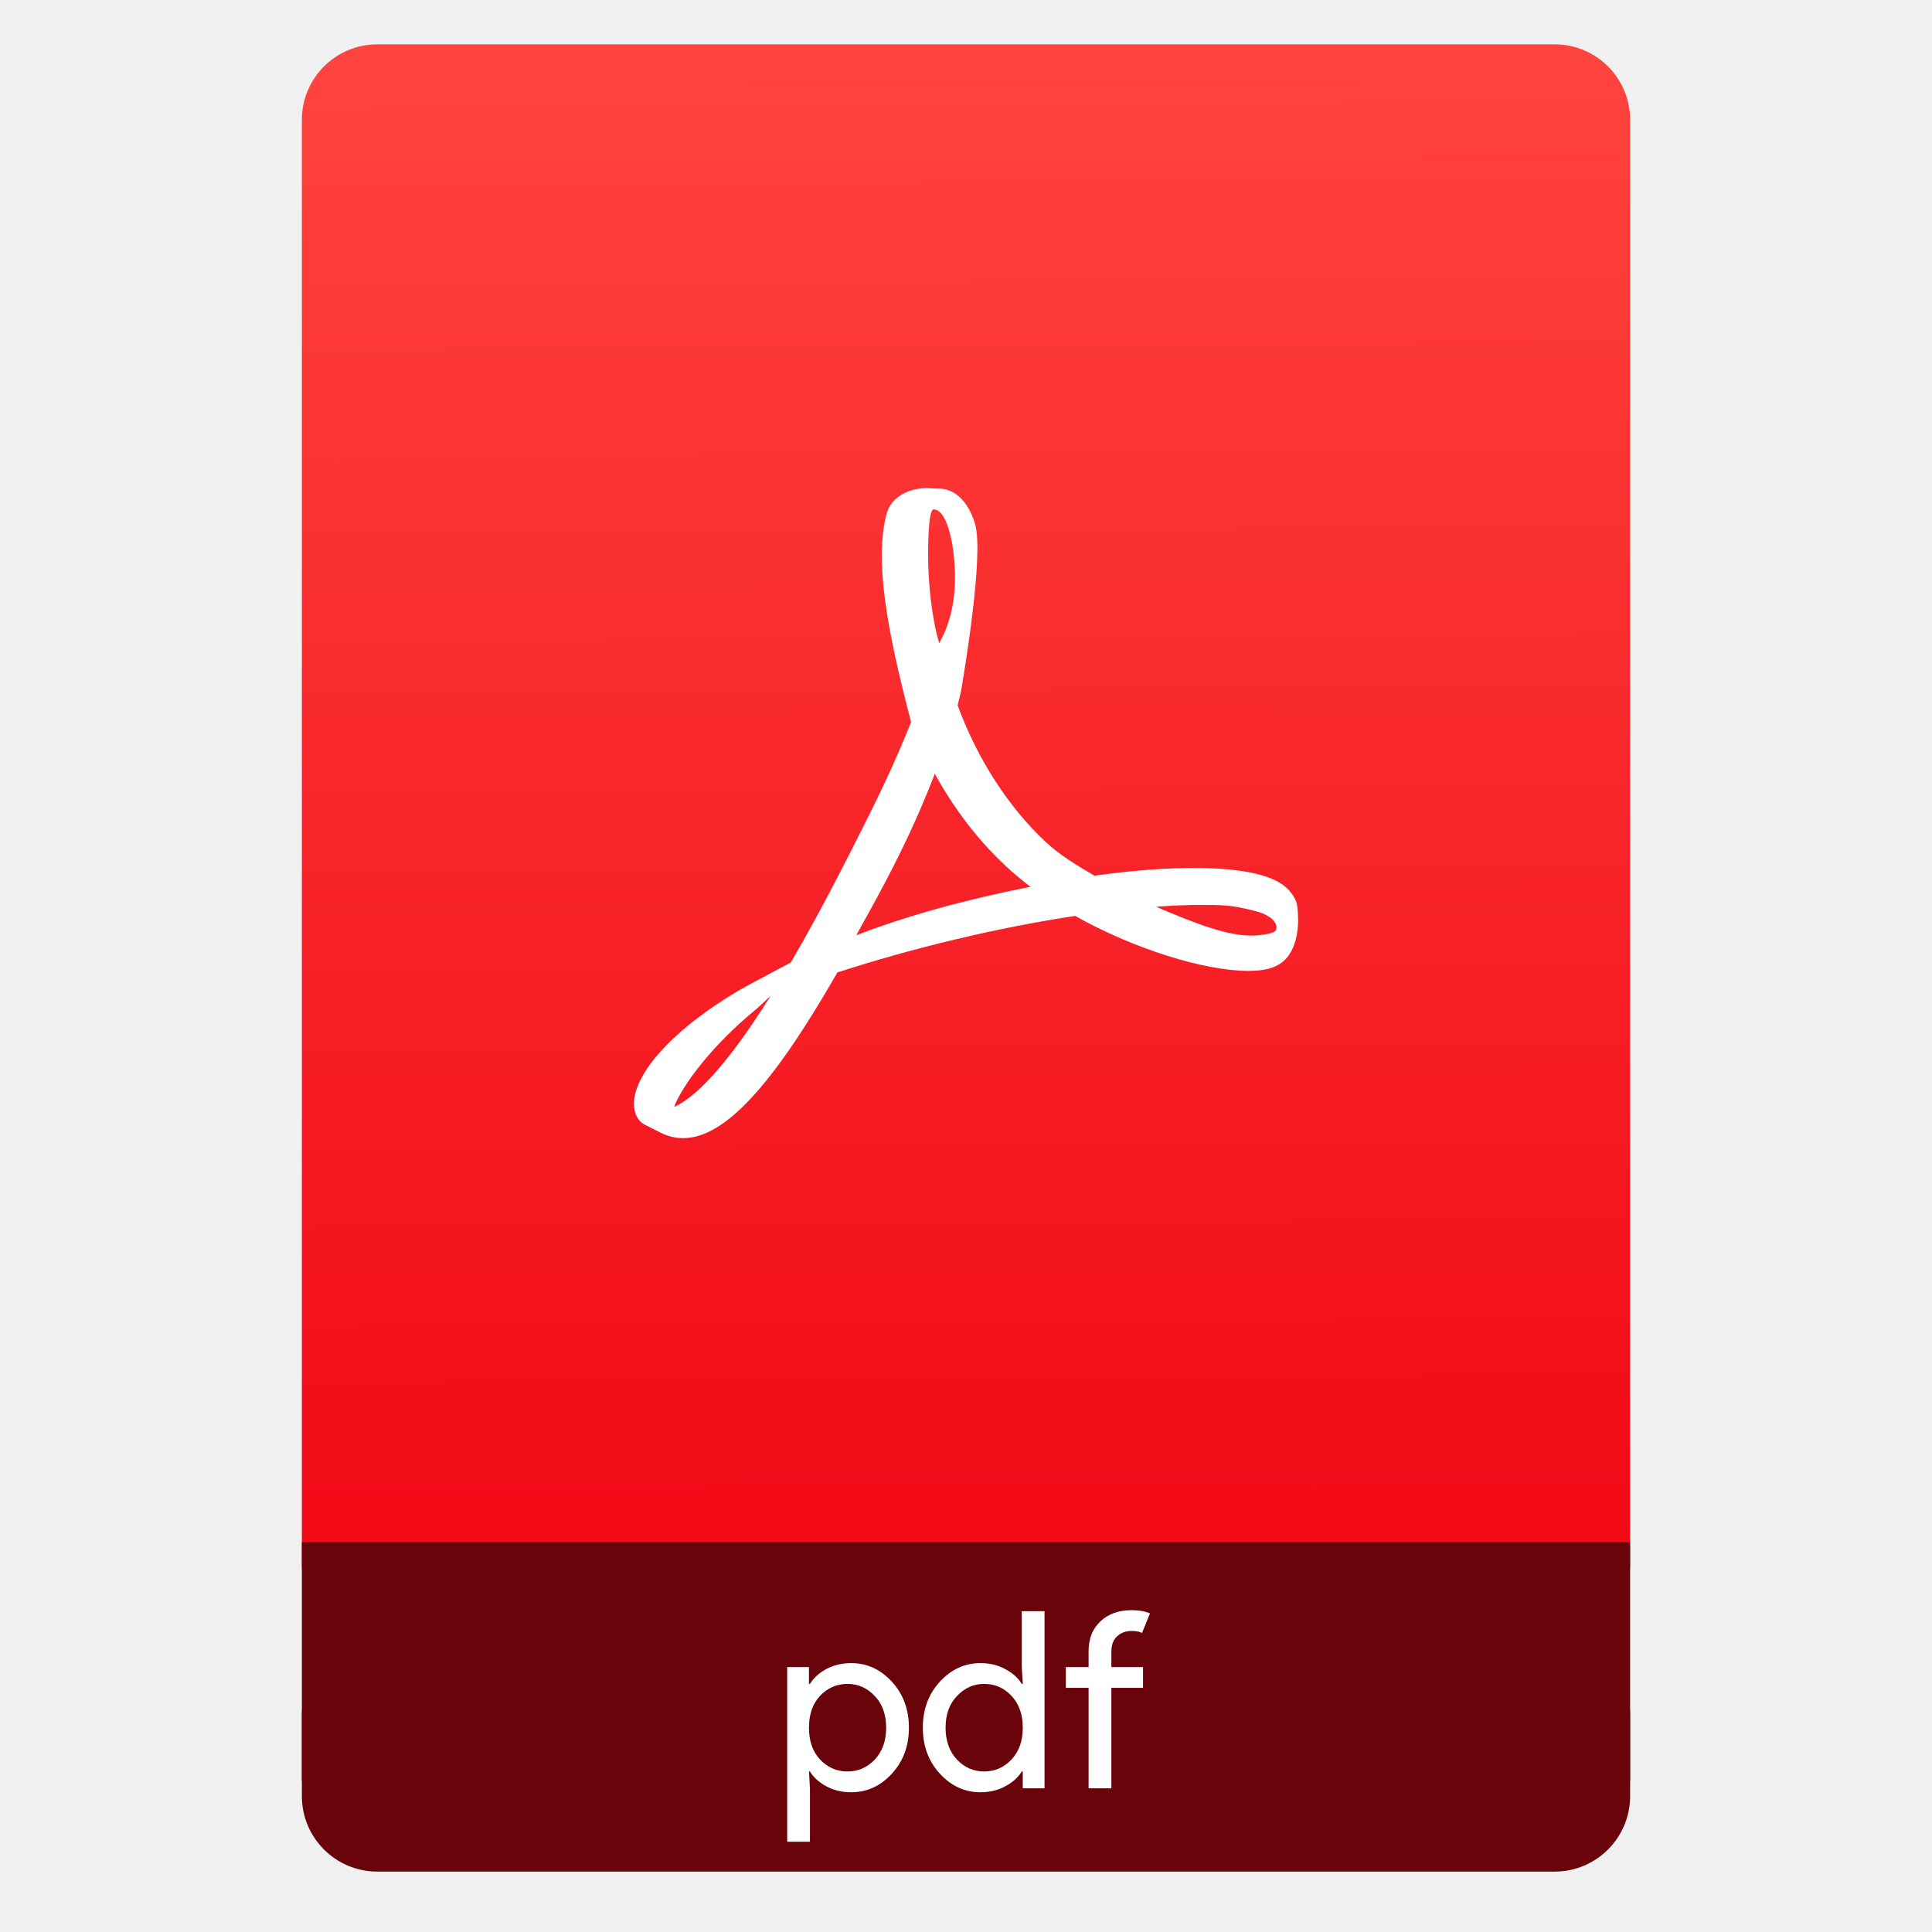
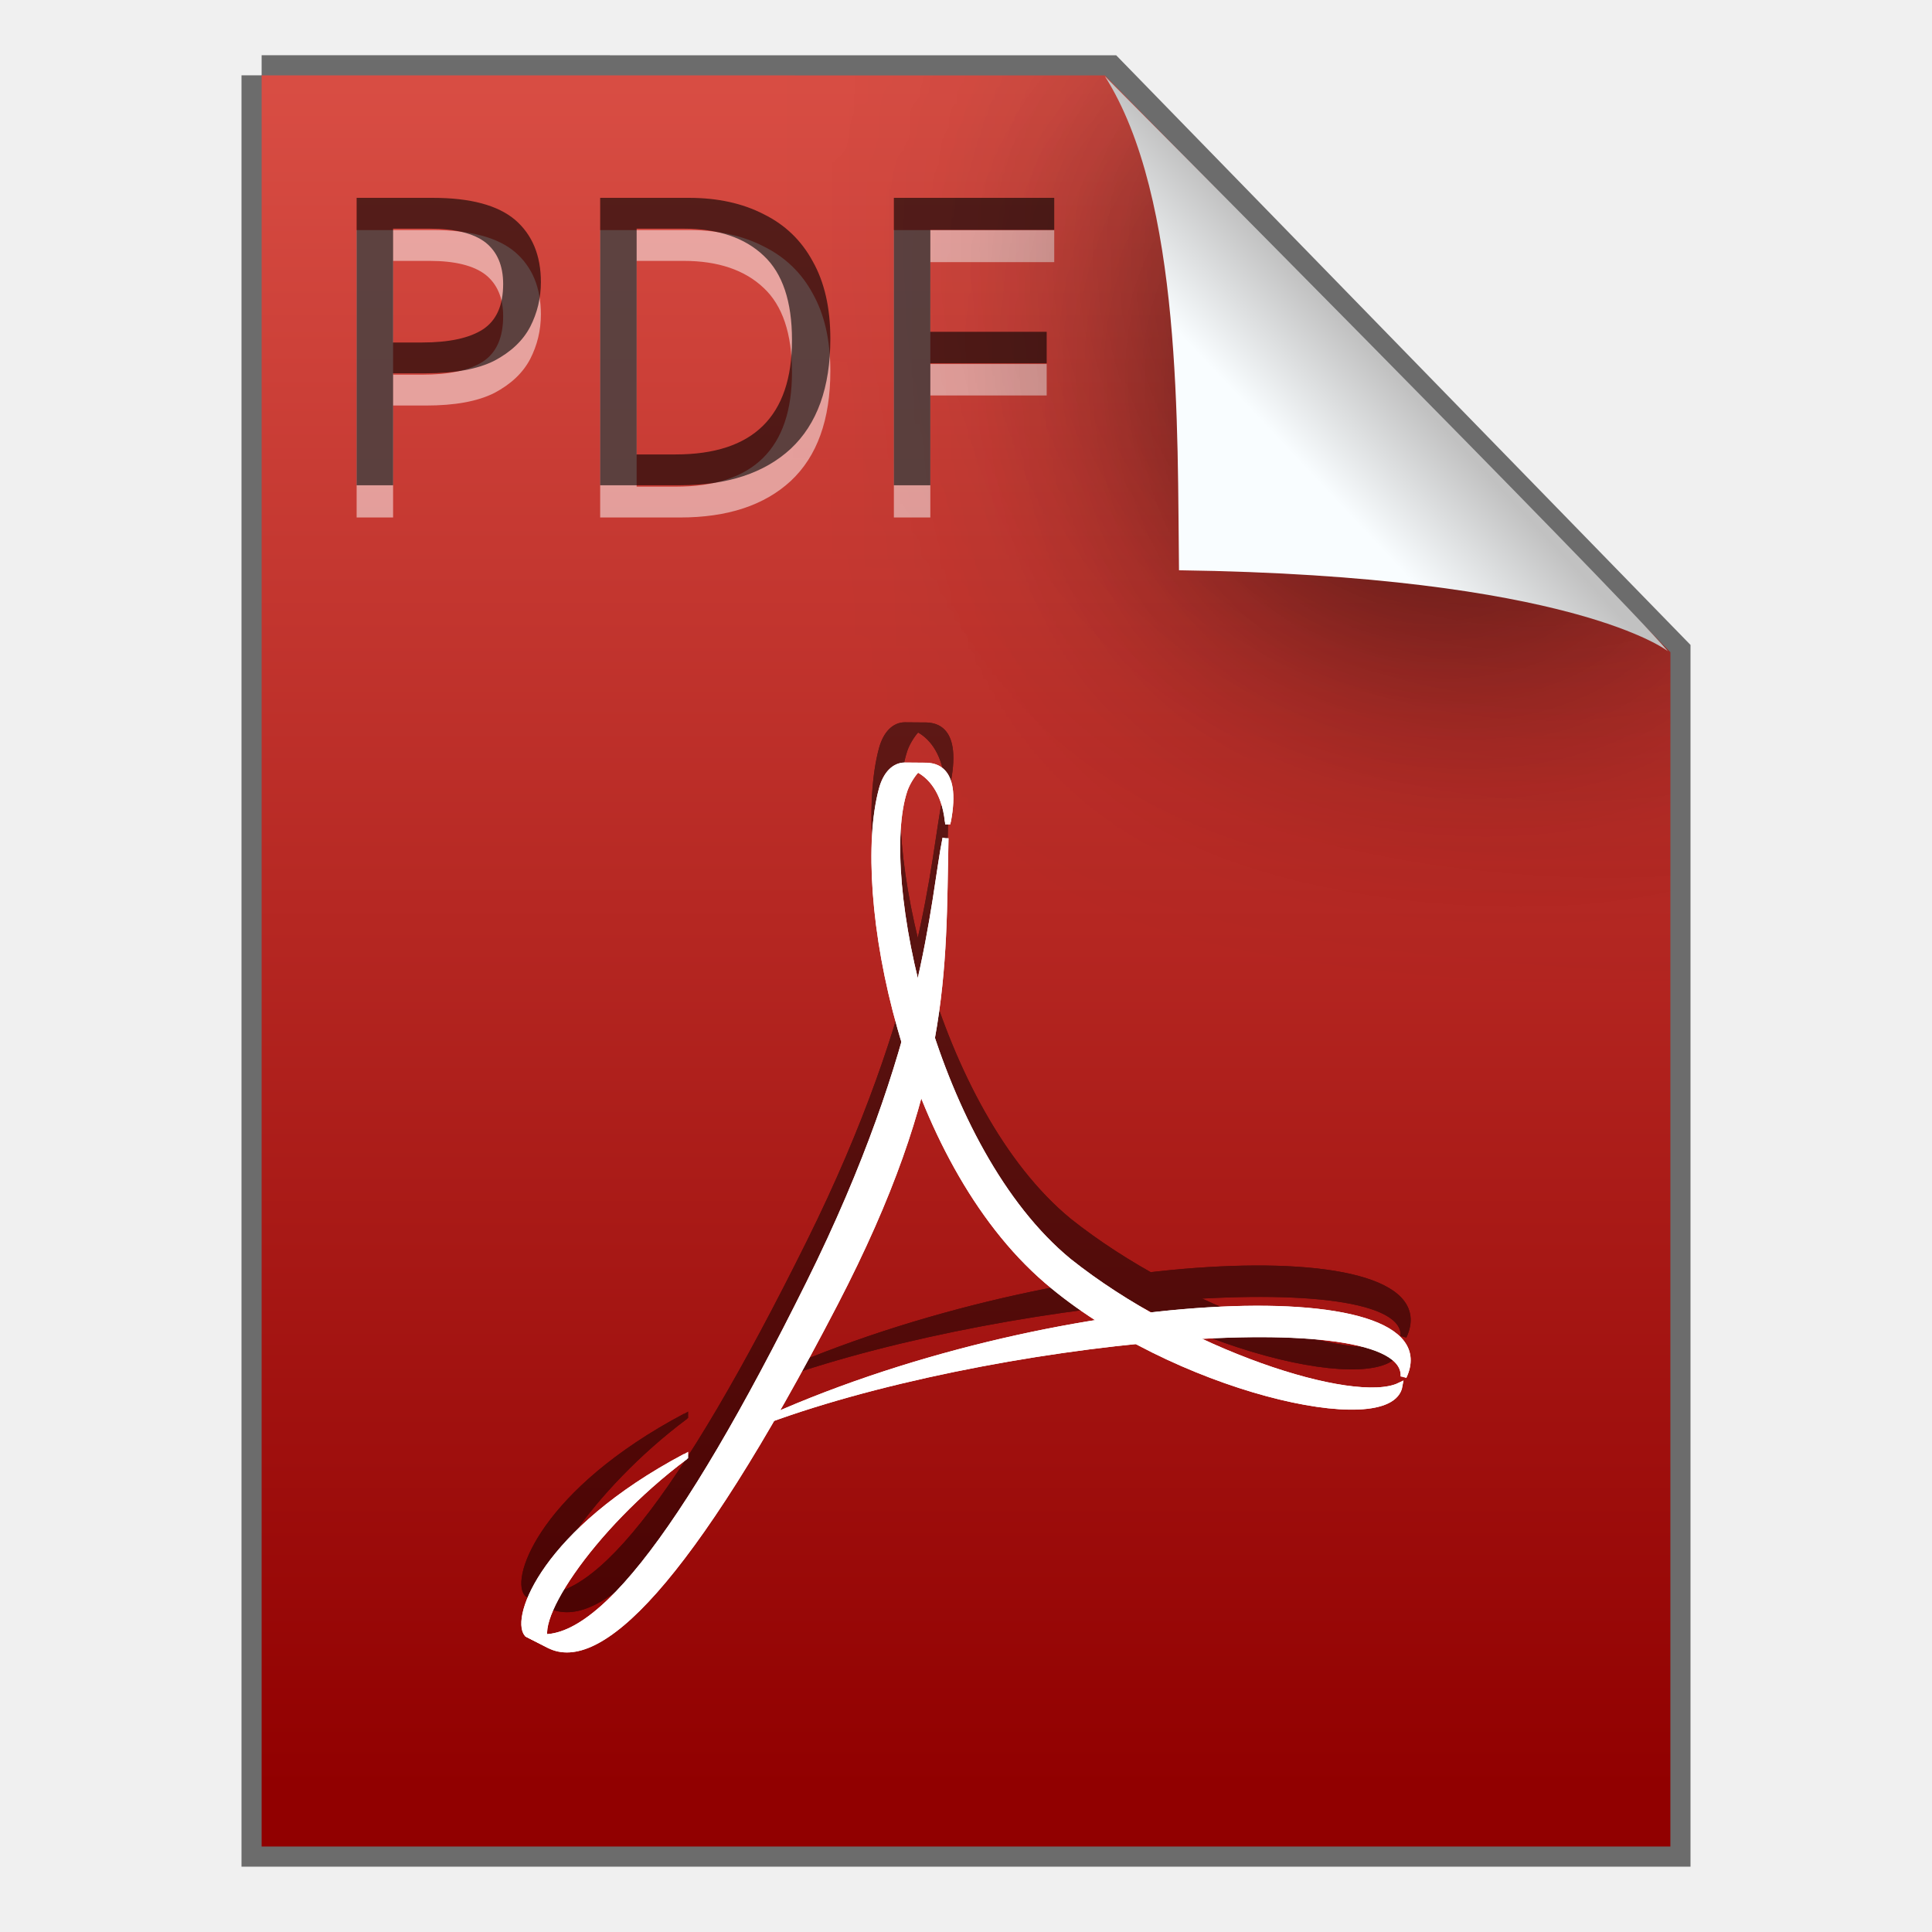
- <svg xmlns="http://www.w3.org/2000/svg" xmlns:ns1="http://www.openswatchbook.org/uri/2009/osb" xmlns:xlink="http://www.w3.org/1999/xlink" width="64" viewBox="0 0 64 64" height="64" id="svg2" version="1.1">
-   <defs id="defs12">
-     <linearGradient ns1:paint="gradient" id="linearGradient4207">
-       <stop id="stop3371" offset="0" style="stop-color:#3498db;stop-opacity:1;" />
-       <stop id="stop3373" offset="1" style="stop-color:#3498db;stop-opacity:0;" />
+ <svg xmlns="http://www.w3.org/2000/svg" xmlns:xlink="http://www.w3.org/1999/xlink" version="1.1" width="48" height="48" id="svg3901">
+   <defs id="defs3903">
+     <linearGradient id="linearGradient3860">
+       <stop style="stop-color:#ffffff;stop-opacity:1;" offset="0" id="stop3862" />
+       <stop style="stop-color:#ffffff;stop-opacity:0;" offset="1" id="stop3864" />
    </linearGradient>
-     <linearGradient xlink:href="#linearGradient4531-4" id="linearGradient4182" x1="-74.929" y1="52.199" x2="-75.26" y2="2.356" gradientUnits="userSpaceOnUse" gradientTransform="matrix(1.07499,0,0,1.02929,56.68895,-0.01528455)" />
-     <linearGradient id="linearGradient4531-4">
-       <stop style="stop-color:#f10614;stop-opacity:1" offset="0" id="stop4533-1" />
-       <stop style="stop-color:#ff433e;stop-opacity:1" offset="1" id="stop4535-2" />
+     <linearGradient x1="24" y1="5.564" x2="24" y2="42.111" id="linearGradient3013" xlink:href="#linearGradient3029" gradientUnits="userSpaceOnUse" gradientTransform="matrix(0.8918919,0,0,1.135135,2.5946,-4.743231)" />
+     <linearGradient id="linearGradient3029">
+       <stop id="stop3031" style="stop-color:#ffffff;stop-opacity:1" offset="0" />
+       <stop id="stop3033" style="stop-color:#ffffff;stop-opacity:0.235" offset="0.015" />
+       <stop id="stop3035" style="stop-color:#ffffff;stop-opacity:0.157" offset="0.985" />
+       <stop id="stop3037" style="stop-color:#ffffff;stop-opacity:0.392" offset="1" />
    </linearGradient>
+     <linearGradient x1="25.132" y1="0.985" x2="25.132" y2="47.013" id="linearGradient3016" xlink:href="#linearGradient3600" gradientUnits="userSpaceOnUse" gradientTransform="matrix(1,0,0,0.9561695,-9.9999999e-8,-1.914922)" />
+     <linearGradient id="linearGradient3600">
+       <stop id="stop3602" style="stop-color:#db5046;stop-opacity:1;" offset="0" />
+       <stop id="stop3604" style="stop-color:#910000;stop-opacity:1;" offset="1" />
+     </linearGradient>
+     <radialGradient cx="605.714" cy="486.648" r="117.143" fx="605.714" fy="486.648" id="radialGradient3021" xlink:href="#linearGradient5060" gradientUnits="userSpaceOnUse" gradientTransform="matrix(0.02303995,0,0,0.01470022,26.36088,37.04018)" />
+     <linearGradient id="linearGradient5060">
+       <stop id="stop5062" style="stop-color:#000000;stop-opacity:1" offset="0" />
+       <stop id="stop5064" style="stop-color:#000000;stop-opacity:0" offset="1" />
+     </linearGradient>
+     <radialGradient cx="605.714" cy="486.648" r="117.143" fx="605.714" fy="486.648" id="radialGradient3024" xlink:href="#linearGradient5060" gradientUnits="userSpaceOnUse" gradientTransform="matrix(-0.02303994,0,0,0.01470022,21.62311,37.04018)" />
+     <linearGradient id="linearGradient5048">
+       <stop id="stop5050" style="stop-color:#000000;stop-opacity:0" offset="0" />
+       <stop id="stop5056" style="stop-color:#000000;stop-opacity:1" offset="0.5" />
+       <stop id="stop5052" style="stop-color:#000000;stop-opacity:0" offset="1" />
+     </linearGradient>
+     <linearGradient x1="302.857" y1="366.648" x2="302.857" y2="609.505" id="linearGradient3899" xlink:href="#linearGradient5048" gradientUnits="userSpaceOnUse" gradientTransform="matrix(0.06732488,0,0,0.01470022,-0.3411391,37.04015)" />
+     <linearGradient id="linearGradient3104-5">
+       <stop id="stop3106-2" style="stop-color:#aaaaaa;stop-opacity:1" offset="0" />
+       <stop id="stop3108-5" style="stop-color:#c8c8c8;stop-opacity:1" offset="1" />
+     </linearGradient>
+     <linearGradient x1="22.004" y1="47.813" x2="22.004" y2="3.364" id="linearGradient3052" xlink:href="#linearGradient3104-5" gradientUnits="userSpaceOnUse" gradientTransform="translate(-1.982096,-3.047074)" />
+     <linearGradient xlink:href="#linearGradient3104-5" id="linearGradient3015" gradientUnits="userSpaceOnUse" gradientTransform="translate(-1.982096,-3.047074)" x1="22.004" y1="47.813" x2="22.004" y2="3.364" />
+     <linearGradient xlink:href="#linearGradient3029" id="linearGradient3019" gradientUnits="userSpaceOnUse" gradientTransform="matrix(0.8918919,0,0,1.135135,2.5946,-4.743231)" x1="24" y1="5.564" x2="24" y2="42.111" />
+     <linearGradient xlink:href="#linearGradient3600" id="linearGradient3022" gradientUnits="userSpaceOnUse" gradientTransform="matrix(1,0,0,0.9561695,-1.6e-6,-0.5399218)" x1="25.132" y1="0.985" x2="25.132" y2="47.013" />
+     <radialGradient xlink:href="#linearGradient5060" id="radialGradient3025" gradientUnits="userSpaceOnUse" gradientTransform="matrix(0.02303995,0,0,0.01470022,26.36088,38.41518)" cx="605.714" cy="486.648" fx="605.714" fy="486.648" r="117.143" />
+     <radialGradient xlink:href="#linearGradient5060" id="radialGradient3028" gradientUnits="userSpaceOnUse" gradientTransform="matrix(-0.02303994,0,0,0.01470022,21.62311,38.41518)" cx="605.714" cy="486.648" fx="605.714" fy="486.648" r="117.143" />
+     <linearGradient xlink:href="#linearGradient5048" id="linearGradient3031" gradientUnits="userSpaceOnUse" gradientTransform="matrix(0.06732488,0,0,0.01470022,-0.3411391,38.41515)" x1="302.857" y1="366.648" x2="302.857" y2="609.505" />
+     <linearGradient xlink:href="#linearGradient3897-7" id="linearGradient3289" gradientUnits="userSpaceOnUse" gradientTransform="matrix(0.3905699,0,0,-0.3905699,-0.8729074,48.43819)" x1="91.308" y1="98.192" x2="95.182" y2="102.066" />
+     <linearGradient id="linearGradient3897-7">
+       <stop id="stop3899-4" style="stop-color:#f9fdff;stop-opacity:1;" offset="0" />
+       <stop id="stop3907-4" style="stop-color:#c1c1c1;stop-opacity:1;" offset="1" />
+     </linearGradient>
+     <filter id="filter4740" x="-1.207" width="3.414" y="-1.193" height="3.386">
+       <feGaussianBlur stdDeviation="7.68" id="feGaussianBlur4742" />
+     </filter>
+     <linearGradient xlink:href="#linearGradient3897-7" id="linearGradient3807" gradientUnits="userSpaceOnUse" gradientTransform="matrix(0.565208,0,0,-0.6026631,-19.24056,70.73673)" x1="91.308" y1="98.192" x2="95.182" y2="102.066" />
+     <clipPath clipPathUnits="userSpaceOnUse" id="clipPath3823">
+       <path d="m 10.759,0.497 c 5.084,0 18.362,0.002 18.362,0.002 l 12.309,12.557 3.2e-5,26.002 c 0,0 -20.447,0 -30.67,0 0,-12.854 0,-25.708 0,-38.562 z" id="path3825" style="fill:#ffffff;fill-opacity:1;stroke:none;display:inline" />
+     </clipPath>
+     <filter id="filter4109" x="-0.728" width="2.455" y="-0.713" height="2.425">
+       <feGaussianBlur stdDeviation="4.139" id="feGaussianBlur4111" />
+     </filter>
+     <clipPath clipPathUnits="userSpaceOnUse" id="clipPath4113">
+       <path d="m 6.5,1.872 c 5.802,0 20.954,0.002 20.954,0.002 l 14.046,14.33 3.6e-5,29.673 c 0,0 -23.333,0 -35,0 0,-14.669 0,-29.337 0,-44.006 z" id="path4115" style="fill:#ffffff;fill-opacity:1;stroke:none;display:inline" />
+     </clipPath>
+     <clipPath clipPathUnits="userSpaceOnUse" id="clipPath4160">
+       <path d="m 6.5,1.872 c 5.802,0 20.954,0.002 20.954,0.002 l 14.046,14.33 3.6e-5,29.673 c 0,0 -23.333,0 -35,0 0,-14.669 0,-29.337 0,-44.006 z" id="path4162" style="fill:#ffffff;fill-opacity:1;stroke:none;display:inline" />
+     </clipPath>
+     <linearGradient y2="20.895" x2="84.639" y1="105.105" x1="86.133" gradientTransform="matrix(0.3244803,0,0,0.3244803,3.233265,2.557745)" gradientUnits="userSpaceOnUse" id="linearGradient3789" xlink:href="#linearGradient5128" />
+     <linearGradient y2="45" x2="37.201" y1="1" x1="37.201" gradientUnits="userSpaceOnUse" id="linearGradient3787" xlink:href="#linearGradient3397" />
+     <linearGradient y2="45.017" x2="20.759" y1="1" x1="20.759" gradientUnits="userSpaceOnUse" id="linearGradient3785" xlink:href="#linearGradient3309" />
+     <radialGradient r="10.625" fy="4.625" fx="62.625" cy="4.625" cx="62.625" gradientTransform="matrix(2.164706,0,0,0.7529402,-111.5647,36.51765)" gradientUnits="userSpaceOnUse" id="radialGradient3783" xlink:href="#linearGradient8838" />
+     <linearGradient gradientTransform="matrix(0.3244803,0,0,0.3244803,3.233265,2.557745)" gradientUnits="userSpaceOnUse" xlink:href="#linearGradient5128" id="linearGradient2512" y2="20.895" x2="84.639" y1="105.105" x1="86.133" />
+     <linearGradient id="linearGradient5128">
+       <stop offset="0" style="stop-color:#acbacc;stop-opacity:1;" id="stop5130" />
+       <stop offset="1" style="stop-color:#97a3c0;stop-opacity:1;" id="stop5132" />
+     </linearGradient>
+     <linearGradient gradientUnits="userSpaceOnUse" xlink:href="#linearGradient3309" id="linearGradient2515" y2="45.017" x2="20.759" y1="1" x1="20.759" />
+     <linearGradient gradientUnits="userSpaceOnUse" id="linearGradient3309" y2="122.899" x2="63.999" y1="3.1" x1="63.999">
+       <stop offset="0" style="stop-color:#cad8ea;stop-opacity:1;" id="stop3311" />
+       <stop offset="1" style="stop-color:#687088;stop-opacity:1;" id="stop3313" />
+     </linearGradient>
+     <linearGradient gradientUnits="userSpaceOnUse" xlink:href="#linearGradient3397" id="linearGradient2517" y2="45" x2="37.201" y1="1" x1="37.201" />
+     <linearGradient id="linearGradient3397">
+       <stop offset="0" style="stop-color:#4a5877;stop-opacity:1;" id="stop3399" />
+       <stop offset="1" style="stop-color:#2b3249;stop-opacity:1;" id="stop3401" />
+     </linearGradient>
+     <radialGradient gradientTransform="matrix(2.164706,0,0,0.7529402,-111.5647,36.51765)" gradientUnits="userSpaceOnUse" xlink:href="#linearGradient8838" id="radialGradient2436" fy="4.625" fx="62.625" r="10.625" cy="4.625" cx="62.625" />
+     <linearGradient id="linearGradient8838">
+       <stop offset="0" style="stop-color:#000000;stop-opacity:1" id="stop8840" />
+       <stop offset="1" style="stop-color:#000000;stop-opacity:0" id="stop8842" />
+     </linearGradient>
+     <linearGradient xlink:href="#linearGradient3803" id="linearGradient3809" x1="24.065" y1="8.417" x2="24.065" y2="26.332" gradientUnits="userSpaceOnUse" />
+     <linearGradient id="linearGradient3803">
+       <stop style="stop-color:#46cbf8;stop-opacity:1;" offset="0" id="stop3805" />
+       <stop style="stop-color:#2eb1e7;stop-opacity:1;" offset="1" id="stop3807" />
+     </linearGradient>
+     <linearGradient xlink:href="#linearGradient3803" id="linearGradient3850" gradientUnits="userSpaceOnUse" gradientTransform="translate(-0.0646358,12.62527)" x1="24.065" y1="8.417" x2="24.065" y2="26.332" />
+     <linearGradient xlink:href="#linearGradient3600" id="linearGradient3950" x1="12" y1="6.452" x2="12" y2="14.853" gradientUnits="userSpaceOnUse" />
+     <linearGradient xlink:href="#linearGradient3600" id="linearGradient4192" x1="12" y1="6.124" x2="12" y2="15.181" gradientUnits="userSpaceOnUse" />
  </defs>
-   <g id="g4186" transform="translate(56.39177,-0.1767767)">
-     <rect ry="2.5" y="54.477" x="-46.392" height="7.699" width="44" id="rect4162" style="opacity:1;fill:#69040a;fill-opacity:1;stroke:none;stroke-width:0.185;stroke-linecap:round;stroke-linejoin:round;stroke-miterlimit:4;stroke-dasharray:none;stroke-dashoffset:0;stroke-opacity:1" />
-     <rect ry="2.5" y="1.646" x="-46.392" height="52.832" width="44" id="rect4174" style="opacity:1;fill:url(#linearGradient4182);fill-opacity:1.0;stroke:none;stroke-width:0.3;stroke-linecap:round;stroke-linejoin:round;stroke-miterlimit:4;stroke-dasharray:none;stroke-dashoffset:0;stroke-opacity:1" />
-     <rect ry="0" y="51.264" x="-46.392" height="7.912" width="44" id="rect4184" style="opacity:1;fill:#69050a;fill-opacity:1;stroke:none;stroke-width:0.185;stroke-linecap:round;stroke-linejoin:round;stroke-miterlimit:4;stroke-dasharray:none;stroke-dashoffset:0;stroke-opacity:1" />
-     <g style="font-style:normal;font-weight:normal;font-size:9.37px;line-height:125%;font-family:sans-serif;letter-spacing:0px;word-spacing:0px;fill:#ffffff;fill-opacity:1;stroke:none;stroke-width:1px;stroke-linecap:butt;stroke-linejoin:miter;stroke-opacity:1" id="text4161" transform="matrix(0.8195497,0,0,0.8195497,-5.034288,9.421603)">
-       <g style="font-style:normal;font-weight:normal;font-size:13.75px;line-height:125%;font-family:sans-serif;letter-spacing:0px;word-spacing:0px;fill:#ffffff;fill-opacity:1;stroke:none;stroke-width:1px;stroke-linecap:butt;stroke-linejoin:miter;stroke-opacity:1" id="text4269">
-         <path d="m -28.257,61.163 q -0.56,0 -1.01,-0.24 -0.44,-0.24 -0.66,-0.6 l -0.04,0 0.04,0.68 0,2.16 -0.92,0 0,-7.06 0.88,0 0,0.68 0.04,0 q 0.22,-0.36 0.66,-0.6 0.45,-0.24 1.01,-0.24 0.95,0 1.64,0.75 0.69,0.75 0.69,1.86 0,1.11 -0.69,1.86 -0.69,0.75 -1.64,0.75 z m -0.15,-0.84 q 0.64,0 1.1,-0.48 0.46,-0.49 0.46,-1.29 0,-0.8 -0.46,-1.28 -0.46,-0.49 -1.1,-0.49 -0.65,0 -1.11,0.48 -0.45,0.48 -0.45,1.29 0,0.81 0.45,1.29 0.46,0.48 1.11,0.48 z" style="font-style:normal;font-variant:normal;font-weight:normal;font-stretch:normal;font-size:10px;font-family:'Product Sans';-inkscape-font-specification:'Product Sans';fill:#ffffff;fill-opacity:1" id="path4169" />
-         <path d="m -23.035,61.163 q -0.95,0 -1.64,-0.75 -0.69,-0.75 -0.69,-1.86 0,-1.11 0.69,-1.86 0.69,-0.75 1.64,-0.75 0.56,0 1,0.24 0.45,0.24 0.67,0.6 l 0.04,0 -0.04,-0.68 0,-2.26 0.92,0 0,7.16 -0.88,0 0,-0.68 -0.04,0 q -0.22,0.36 -0.67,0.6 -0.44,0.24 -1,0.24 z m 0.15,-0.84 q 0.65,0 1.1,-0.48 0.46,-0.48 0.46,-1.29 0,-0.81 -0.46,-1.29 -0.45,-0.48 -1.1,-0.48 -0.64,0 -1.1,0.49 -0.46,0.48 -0.46,1.28 0,0.8 0.46,1.29 0.46,0.48 1.1,0.48 z" style="font-style:normal;font-variant:normal;font-weight:normal;font-stretch:normal;font-size:10px;font-family:'Product Sans';-inkscape-font-specification:'Product Sans';fill:#ffffff;fill-opacity:1" id="path4171" />
-         <path d="m -16.924,53.803 q 0.44,0 0.74,0.13 l -0.32,0.79 q -0.16,-0.08 -0.42,-0.08 -0.36,0 -0.59,0.22 -0.23,0.21 -0.23,0.62 l 0,0.62 1.28,0 0,0.84 -1.28,0 0,4.06 -0.92,0 0,-4.06 -0.92,0 0,-0.84 0.92,0 0,-0.65 q 0,-0.75 0.48,-1.2 0.48,-0.45 1.26,-0.45 z" style="font-style:normal;font-variant:normal;font-weight:normal;font-stretch:normal;font-size:10px;font-family:'Product Sans';-inkscape-font-specification:'Product Sans';fill:#ffffff;fill-opacity:1" id="path4173" />
+   <path d="m 6.5,1.872 c 5.802,0 21.021,0.002 21.021,0.002 l 13.979,14.352 3.5e-5,29.651 c 0,0 -23.333,0 -35,0 0,-14.669 0,-29.337 0,-44.006 z" id="path4372" style="fill:none;stroke:#000000;stroke-opacity:0.549;display:inline" />
+   <path style="fill:url(#linearGradient3022);fill-opacity:1;stroke:none;display:inline" id="path4160" d="m 6.5,1.872 c 5.802,0 20.954,0.002 20.954,0.002 l 14.046,14.33 3.6e-5,29.673 c 0,0 -23.333,0 -35,0 0,-14.669 0,-29.337 0,-44.006 z" />
+   <g id="g4216" transform="translate(-4.690536,-2.209709)">
+     <text xml:space="preserve" style="font-size:10px;font-style:normal;font-variant:normal;font-weight:normal;font-stretch:normal;line-height:125%;letter-spacing:0px;word-spacing:0px;opacity:0.51;fill:#ffffff;fill-opacity:1;stroke:none;font-family:Lucida Grande;-inkscape-font-specification:Lucida Grande" x="12.583" y="15.066" id="text4204">
+       <tspan id="tspan4206" x="12.583" y="15.066">PDF</tspan>
+     </text>
+     <text id="text3801" y="14.266" x="12.583" style="font-size:10px;font-style:normal;font-variant:normal;font-weight:normal;font-stretch:normal;line-height:125%;letter-spacing:0px;word-spacing:0px;opacity:0.6;fill:#000000;fill-opacity:1;stroke:none;font-family:Lucida Grande;-inkscape-font-specification:Lucida Grande" xml:space="preserve">
+       <tspan y="14.266" x="12.583" id="tspan3803">PDF</tspan>
+     </text>
+   </g>
+   <path d="m 33.034,8.804 c -0.049,-3.722 0.101,-9.983 -2.011,-13.272 0,0 13.794,13.741 15.271,15.45 0,0 -2.562,-2.03 -13.26,-2.178 z" id="path3805" style="opacity:0.9;fill:#000000;fill-opacity:1;stroke:none;filter:url(#filter4740)" clip-path="url(#clipPath3823)" transform="matrix(1.14117,0,0,1.14117,-5.777435,1.30481)" />
+   <path d="m 31.364,14.098 c -0.044,-3.359 0.09,-9.008 -1.798,-11.976 0,0 12.333,12.4 13.653,13.942 0,0 -2.291,-1.832 -11.856,-1.965 z" id="path3827" style="opacity:0.9;fill:#000000;fill-opacity:1;stroke:none;filter:url(#filter4109)" clip-path="url(#clipPath4113)" transform="translate(-1.5e-6,0)" />
+   <path style="fill:url(#linearGradient3807);fill-opacity:1;stroke:none" id="path6011" d="m 29.292,14.168 c -0.045,-3.443 0.093,-9.233 -1.843,-12.276 0,0 12.641,12.709 13.994,14.29 0,0 -2.348,-1.878 -12.152,-2.014 z" />
+   <g style="opacity:0.5;fill:#000000;fill-opacity:1;stroke:#000000;stroke-opacity:1" id="g3868" transform="matrix(0.1503675,0,0,-0.1503675,8.741117,43.49122)">
+     <g style="fill:#000000;fill-opacity:1;stroke:#000000;stroke-opacity:1" id="g3870">
+       <path d="m 98.483,160.143 c 1.817,9.566 -2.858,9.228 -4.168,9.228 l 0,0 -2.952,0.024 0,0 c -1.627,0 -3.09,-1.306 -3.799,-3.962 -4.614,-17.215 3.758,-60.911 27.246,-81.125 20.74,-17.846 56.848,-26.014 58.302,-17.385 -7.505,-3.604 -35.69,5.465 -54.641,20.553 -22.391,18.383 -31.967,63.719 -27.145,77.895 0.479,1.413 1.646,3.063 2.163,3.433 2.013,-1.006 4.445,-3.48 4.993,-8.661 l 0,0" style="fill:#000000;fill-opacity:1;fill-rule:evenodd;stroke:#000000;stroke-opacity:1" id="path3872" />
+       <g style="fill:#000000;fill-opacity:1;stroke:#000000;stroke-opacity:1" id="g3874">
+         <path id="path3876" style="fill:#000000;fill-opacity:1;fill-rule:evenodd;stroke:#000000;stroke-opacity:1" d="M 55.093,55.202 C 39.293,43.404 28.422,26.645 32.711,24.026 l 0,0 -3.749,1.888 0,0 c -2.168,2.648 2.759,16.862 26.131,29.289 l 0,0" />
+         <g style="fill:#000000;fill-opacity:1;stroke:#000000;stroke-opacity:1" id="g3878">
+           <path d="M 173.782,68.431 C 181.874,85.65 115.31,83.065 66.673,60.489 104.531,75.075 174.591,81.354 173.782,68.431 l 0,0" style="fill:#000000;fill-opacity:1;fill-rule:evenodd;stroke:#000000;stroke-opacity:1" id="path3880" />
+           <path d="M 98.09,157.383 C 96.028,147.233 95.134,123.252 75.556,83.831 54.529,41.49 39.179,21.747 28.962,25.914 l 0,0 3.653,-1.873 0,0 c 8.004,-4.088 22.738,9.357 47.189,56.462 18.833,36.277 17.814,54.951 18.286,76.881 l 0,0" style="fill:#000000;fill-opacity:1;fill-rule:evenodd;stroke:#000000;stroke-opacity:1" id="path3882" />
+           <g style="fill:#000000;fill-opacity:1;stroke:#000000;stroke-opacity:1" id="g3884">
+             <path id="path3886" style="fill:#000000;fill-opacity:1;stroke:#000000;stroke-width:0.98;stroke-linecap:butt;stroke-linejoin:miter;stroke-miterlimit:2.613;stroke-opacity:1;stroke-dasharray:none" d="M 55.093,55.202 C 39.293,43.404 28.422,26.645 32.711,24.026 l 0,0 -3.749,1.888 0,0 c -2.168,2.648 2.759,16.862 26.131,29.289 l 0,0 z" />
+             <g style="fill:#000000;fill-opacity:1;stroke:#000000;stroke-opacity:1" id="g3888">
+               <path d="M 173.782,68.431 C 181.874,85.65 115.31,83.065 66.673,60.489 104.531,75.075 174.591,81.354 173.782,68.431 l 0,0 z" style="fill:#000000;fill-opacity:1;stroke:#000000;stroke-width:0.98;stroke-linecap:butt;stroke-linejoin:miter;stroke-miterlimit:2.613;stroke-opacity:1;stroke-dasharray:none" id="path3890" />
+               <path d="m 98.483,160.143 c 1.817,9.566 -2.858,9.228 -4.168,9.228 l 0,0 -2.952,0.024 0,0 c -1.627,0 -3.09,-1.306 -3.799,-3.962 -4.614,-17.215 3.758,-60.911 27.246,-81.125 20.74,-17.846 56.848,-26.014 58.302,-17.385 -7.505,-3.604 -35.69,5.465 -54.641,20.553 -22.391,18.383 -31.967,63.719 -27.145,77.895 0.479,1.413 1.646,3.063 2.163,3.433 2.013,-1.006 4.445,-3.48 4.993,-8.661 l 0,0 z" style="fill:#000000;fill-opacity:1;stroke:#000000;stroke-width:0.98;stroke-linecap:butt;stroke-linejoin:miter;stroke-miterlimit:2.613;stroke-opacity:1;stroke-dasharray:none" id="path3892" />
+               <path d="M 98.09,157.383 C 96.028,147.233 95.134,123.252 75.556,83.831 54.529,41.49 39.179,21.747 28.962,25.914 l 0,0 3.653,-1.873 0,0 c 8.004,-4.088 22.738,9.357 47.189,56.462 18.833,36.277 17.814,54.951 18.286,76.881 l 0,0 z" style="fill:#000000;fill-opacity:1;stroke:#000000;stroke-width:0.98;stroke-linecap:butt;stroke-linejoin:miter;stroke-miterlimit:2.613;stroke-opacity:1;stroke-dasharray:none" id="path3894" />
+             </g>
+           </g>
+         </g>
      </g>
    </g>
-     <g id="layer1-5" transform="translate(-498.4402,-513.4627)">
-       <g id="layer1-3-9" transform="translate(0.4198824,0.03484499)" />
-     </g>
-     <g style="fill:#ffffff;fill-opacity:1" id="layer1-9" transform="matrix(0.9321637,0,0,0.9321637,-102.4028,-932.0519)">
-       <g style="fill:#ffffff;fill-opacity:1" transform="translate(-384.2883,504.6773)" id="layer1-8">
-         <g style="fill:#ffffff;fill-opacity:1" transform="matrix(1.526305,0,0,1.526305,376.317,-1040.126)" id="g4231">
-           <g style="fill:#ffffff;fill-opacity:1" transform="translate(-0.9829883,0)" id="g4178">
-             <path d="m 68.517,1026.725 c -0.309,-0.304 -0.995,-0.466 -2.038,-0.479 -0.706,-0.011 -1.556,0.054 -2.45,0.179 -0.4,-0.231 -0.813,-0.482 -1.137,-0.785 -0.871,-0.813 -1.598,-1.943 -2.051,-3.184 0.03,-0.116 0.055,-0.218 0.078,-0.322 0,0 0.491,-2.787 0.361,-3.729 -0.018,-0.129 -0.029,-0.167 -0.064,-0.267 l -0.043,-0.109 c -0.133,-0.308 -0.395,-0.634 -0.805,-0.616 l -0.241,-0.011 -0.007,-10e-5 c -0.458,0 -0.83,0.234 -0.928,0.584 -0.298,1.097 0.009,2.738 0.566,4.863 l -0.142,0.346 c -0.398,0.971 -0.898,1.949 -1.338,2.812 l -0.057,0.112 c -0.463,0.907 -0.884,1.677 -1.265,2.329 l -0.394,0.208 c -0.029,0.015 -0.703,0.372 -0.861,0.468 -1.342,0.801 -2.231,1.711 -2.379,2.433 -0.047,0.23 -0.012,0.525 0.227,0.662 l 0.381,0.192 c 0.165,0.083 0.339,0.125 0.518,0.125 0.956,0 2.066,-1.191 3.594,-3.858 1.765,-0.575 3.774,-1.052 5.536,-1.316 1.342,0.756 2.993,1.28 4.035,1.28 0.185,0 0.344,-0.018 0.474,-0.052 0.2,-0.053 0.368,-0.167 0.471,-0.321 0.202,-0.304 0.243,-0.723 0.188,-1.152 -0.016,-0.127 -0.118,-0.285 -0.228,-0.392 z m -14.277,5.086 c 0.174,-0.477 0.864,-1.419 1.884,-2.255 0.064,-0.052 0.222,-0.2 0.367,-0.338 -1.067,1.702 -1.781,2.38 -2.251,2.592 z m 6.042,-13.914 c 0.307,0 0.482,0.775 0.497,1.501 0.014,0.726 -0.155,1.236 -0.366,1.613 -0.174,-0.558 -0.259,-1.438 -0.259,-2.014 0,0 -0.013,-1.1 0.128,-1.1 z m -1.802,9.916 c 0.214,-0.383 0.437,-0.787 0.664,-1.216 0.555,-1.049 0.905,-1.87 1.166,-2.545 0.519,0.944 1.165,1.747 1.925,2.39 0.095,0.08 0.195,0.161 0.301,0.241 -1.545,0.306 -2.88,0.677 -4.056,1.129 z m 9.74,-0.086 c -0.094,0.058 -0.364,0.093 -0.537,0.093 -0.56,0 -1.252,-0.256 -2.222,-0.672 0.373,-0.028 0.715,-0.042 1.021,-0.042 0.561,0 0.727,0 1.276,0.138 0.549,0.14 0.556,0.424 0.462,0.483 z" id="path5" style="fill:#ffffff;fill-opacity:1" />
+   </g>
+   <g transform="matrix(0.1503675,0,0,-0.1503675,8.741117,44.49122)" id="g10" style="fill:#ffffff;fill-opacity:1;stroke:#ffffff;stroke-opacity:1">
+     <g id="g3095" style="fill:#ffffff;fill-opacity:1;stroke:#ffffff;stroke-opacity:1">
+       <path id="path26" style="fill:#ffffff;fill-opacity:1;fill-rule:evenodd;stroke:#ffffff;stroke-opacity:1" d="m 98.483,160.143 c 1.817,9.566 -2.858,9.228 -4.168,9.228 l 0,0 -2.952,0.024 0,0 c -1.627,0 -3.09,-1.306 -3.799,-3.962 -4.614,-17.215 3.758,-60.911 27.246,-81.125 20.74,-17.846 56.848,-26.014 58.302,-17.385 -7.505,-3.604 -35.69,5.465 -54.641,20.553 -22.391,18.383 -31.967,63.719 -27.145,77.895 0.479,1.413 1.646,3.063 2.163,3.433 2.013,-1.006 4.445,-3.48 4.993,-8.661 l 0,0" />
+       <g id="g3083" style="fill:#ffffff;fill-opacity:1;stroke:#ffffff;stroke-opacity:1">
+         <path d="M 55.093,55.202 C 39.293,43.404 28.422,26.645 32.711,24.026 l 0,0 -3.749,1.888 0,0 c -2.168,2.648 2.759,16.862 26.131,29.289 l 0,0" style="fill:#ffffff;fill-opacity:1;fill-rule:evenodd;stroke:#ffffff;stroke-opacity:1" id="path18" />
+         <g id="g3073" style="fill:#ffffff;fill-opacity:1;stroke:#ffffff;stroke-opacity:1">
+           <path id="path22" style="fill:#ffffff;fill-opacity:1;fill-rule:evenodd;stroke:#ffffff;stroke-opacity:1" d="M 173.782,68.431 C 181.874,85.65 115.31,83.065 66.673,60.489 104.531,75.075 174.591,81.354 173.782,68.431 l 0,0" />
+           <path id="path30" style="fill:#ffffff;fill-opacity:1;fill-rule:evenodd;stroke:#ffffff;stroke-opacity:1" d="M 98.09,157.383 C 96.028,147.233 95.134,123.252 75.556,83.831 54.529,41.49 39.179,21.747 28.962,25.914 l 0,0 3.653,-1.873 0,0 c 8.004,-4.088 22.738,9.357 47.189,56.462 18.833,36.277 17.814,54.951 18.286,76.881 l 0,0" />
+           <g id="g3066" style="fill:#ffffff;fill-opacity:1;stroke:#ffffff;stroke-opacity:1">
+             <path d="M 55.093,55.202 C 39.293,43.404 28.422,26.645 32.711,24.026 l 0,0 -3.749,1.888 0,0 c -2.168,2.648 2.759,16.862 26.131,29.289 l 0,0 z" style="fill:#ffffff;fill-opacity:1;stroke:#ffffff;stroke-width:0.98;stroke-linecap:butt;stroke-linejoin:miter;stroke-miterlimit:2.613;stroke-opacity:1;stroke-dasharray:none" id="path20" />
+             <g id="g3061" style="fill:#ffffff;fill-opacity:1;stroke:#ffffff;stroke-opacity:1">
+               <path id="path24" style="fill:#ffffff;fill-opacity:1;stroke:#ffffff;stroke-width:0.98;stroke-linecap:butt;stroke-linejoin:miter;stroke-miterlimit:2.613;stroke-opacity:1;stroke-dasharray:none" d="M 173.782,68.431 C 181.874,85.65 115.31,83.065 66.673,60.489 104.531,75.075 174.591,81.354 173.782,68.431 l 0,0 z" />
+               <path id="path28" style="fill:#ffffff;fill-opacity:1;stroke:#ffffff;stroke-width:0.98;stroke-linecap:butt;stroke-linejoin:miter;stroke-miterlimit:2.613;stroke-opacity:1;stroke-dasharray:none" d="m 98.483,160.143 c 1.817,9.566 -2.858,9.228 -4.168,9.228 l 0,0 -2.952,0.024 0,0 c -1.627,0 -3.09,-1.306 -3.799,-3.962 -4.614,-17.215 3.758,-60.911 27.246,-81.125 20.74,-17.846 56.848,-26.014 58.302,-17.385 -7.505,-3.604 -35.69,5.465 -54.641,20.553 -22.391,18.383 -31.967,63.719 -27.145,77.895 0.479,1.413 1.646,3.063 2.163,3.433 2.013,-1.006 4.445,-3.48 4.993,-8.661 l 0,0 z" />
+               <path id="path32" style="fill:#ffffff;fill-opacity:1;stroke:#ffffff;stroke-width:0.98;stroke-linecap:butt;stroke-linejoin:miter;stroke-miterlimit:2.613;stroke-opacity:1;stroke-dasharray:none" d="M 98.09,157.383 C 96.028,147.233 95.134,123.252 75.556,83.831 54.529,41.49 39.179,21.747 28.962,25.914 l 0,0 3.653,-1.873 0,0 c 8.004,-4.088 22.738,9.357 47.189,56.462 18.833,36.277 17.814,54.951 18.286,76.881 l 0,0 z" />
+             </g>
          </g>
        </g>
      </g>
    </g>
  </g>
</svg>
